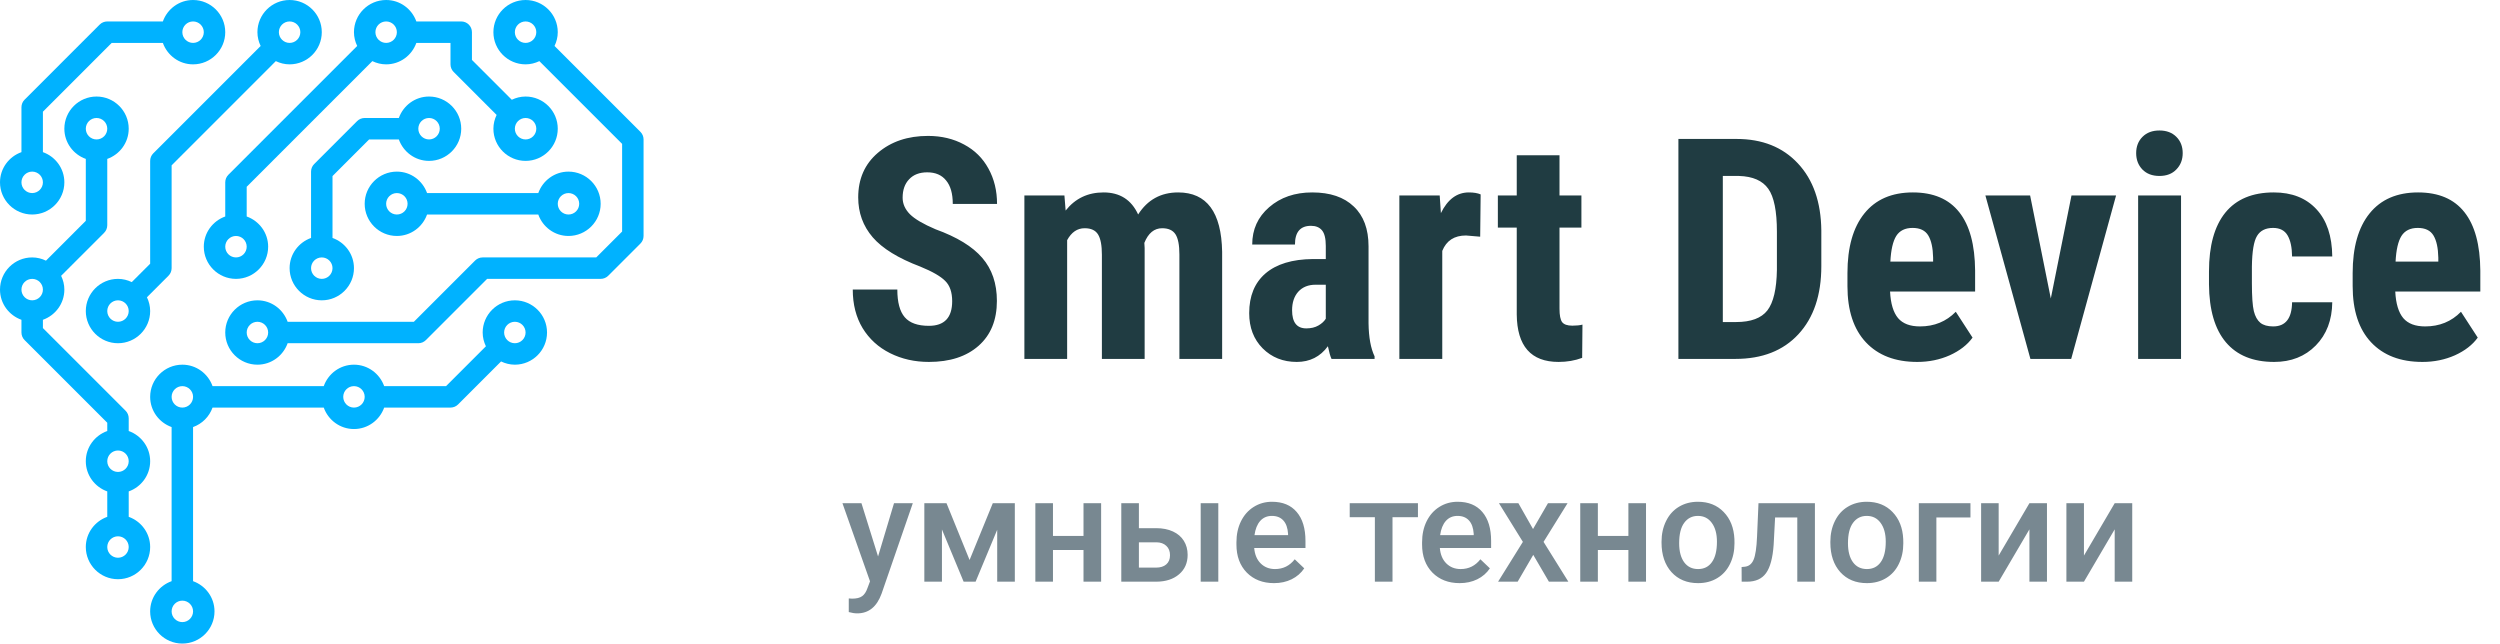
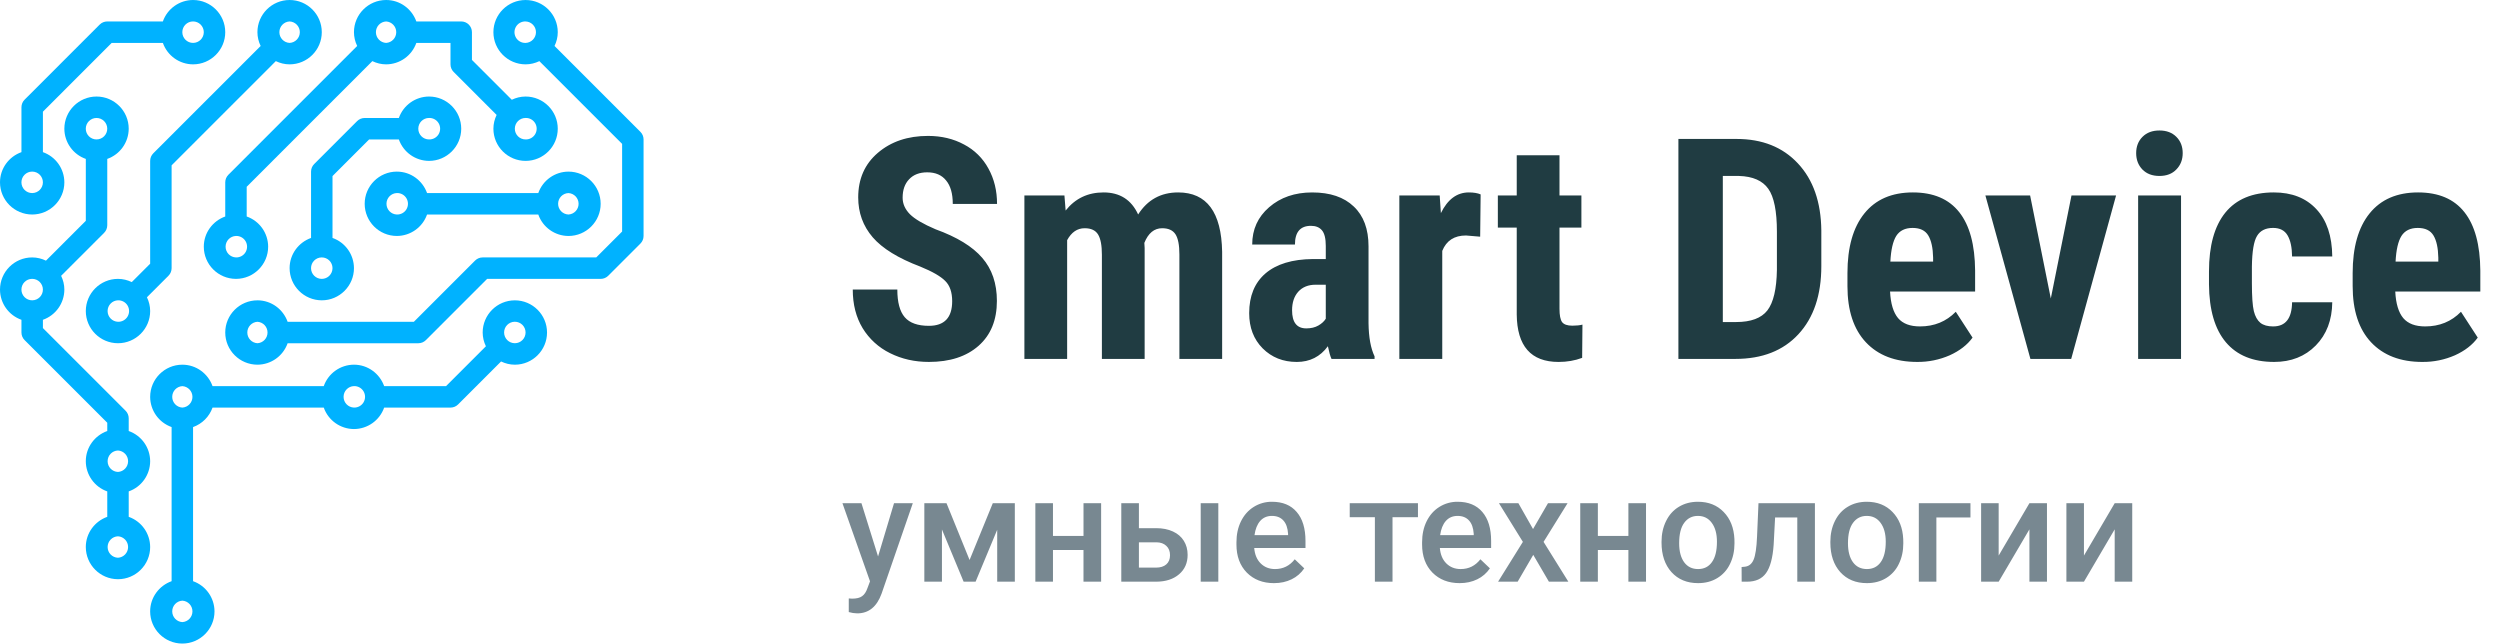
- <svg xmlns="http://www.w3.org/2000/svg" width="202" height="52" viewBox="0 0 202 52" fill="none">
-   <path d="M76.936 24.337C76.936 23.613 76.748 23.067 76.374 22.701C76.008 22.327 75.336 21.94 74.36 21.541C72.578 20.866 71.296 20.077 70.515 19.173C69.733 18.262 69.343 17.188 69.343 15.951C69.343 14.453 69.872 13.253 70.93 12.35C71.996 11.438 73.347 10.982 74.982 10.982C76.073 10.982 77.045 11.214 77.9 11.678C78.754 12.134 79.409 12.781 79.865 13.619C80.329 14.457 80.561 15.409 80.561 16.476H76.984C76.984 15.646 76.805 15.015 76.447 14.584C76.097 14.144 75.589 13.924 74.921 13.924C74.295 13.924 73.806 14.111 73.457 14.486C73.107 14.852 72.932 15.348 72.932 15.975C72.932 16.463 73.127 16.907 73.518 17.306C73.908 17.696 74.6 18.103 75.593 18.526C77.326 19.153 78.584 19.922 79.365 20.834C80.154 21.745 80.549 22.905 80.549 24.312C80.549 25.859 80.056 27.067 79.072 27.938C78.087 28.809 76.748 29.244 75.056 29.244C73.908 29.244 72.862 29.008 71.918 28.536C70.974 28.064 70.234 27.389 69.697 26.51C69.168 25.631 68.903 24.593 68.903 23.397H72.504C72.504 24.422 72.704 25.167 73.103 25.631C73.501 26.095 74.152 26.327 75.056 26.327C76.309 26.327 76.936 25.663 76.936 24.337ZM86.005 15.792L86.103 17.013C86.876 16.036 87.897 15.548 89.167 15.548C90.485 15.548 91.417 16.142 91.962 17.33C92.719 16.142 93.797 15.548 95.197 15.548C97.508 15.548 98.692 17.147 98.749 20.345V29H95.295V20.565C95.295 19.8 95.189 19.255 94.978 18.929C94.766 18.604 94.408 18.441 93.903 18.441C93.26 18.441 92.78 18.836 92.463 19.625L92.487 20.04V29H89.033V20.589C89.033 19.832 88.931 19.287 88.728 18.954C88.524 18.612 88.162 18.441 87.641 18.441C87.047 18.441 86.575 18.762 86.225 19.405V29H82.77V15.792H86.005ZM107.587 29C107.49 28.797 107.392 28.455 107.294 27.975C106.676 28.821 105.838 29.244 104.78 29.244C103.673 29.244 102.753 28.878 102.021 28.145C101.297 27.413 100.935 26.465 100.935 25.301C100.935 23.918 101.374 22.848 102.253 22.091C103.14 21.334 104.414 20.947 106.074 20.931H107.124V19.869C107.124 19.275 107.022 18.856 106.818 18.612C106.615 18.368 106.318 18.246 105.927 18.246C105.065 18.246 104.633 18.75 104.633 19.759H101.179C101.179 18.539 101.634 17.534 102.546 16.744C103.465 15.947 104.625 15.548 106.025 15.548C107.473 15.548 108.592 15.926 109.382 16.683C110.179 17.432 110.578 18.506 110.578 19.906V26.119C110.594 27.259 110.757 28.15 111.066 28.793V29H107.587ZM105.549 26.534C105.931 26.534 106.257 26.457 106.525 26.302C106.794 26.148 106.993 25.965 107.124 25.753V23.006H106.293C105.708 23.006 105.244 23.194 104.902 23.568C104.568 23.942 104.401 24.443 104.401 25.069C104.401 26.046 104.784 26.534 105.549 26.534ZM119.599 19.125L118.452 19.027C117.508 19.027 116.869 19.442 116.535 20.272V29H113.068V15.792H116.328L116.425 17.22C116.971 16.105 117.723 15.548 118.684 15.548C119.074 15.548 119.392 15.601 119.636 15.707L119.599 19.125ZM126.008 12.545V15.792H127.778V18.392H126.008V24.947C126.008 25.468 126.077 25.826 126.215 26.021C126.362 26.217 126.639 26.314 127.045 26.314C127.379 26.314 127.652 26.286 127.863 26.229L127.839 28.915C127.253 29.134 126.618 29.244 125.935 29.244C123.705 29.244 122.578 27.966 122.553 25.411V18.392H121.027V15.792H122.553V12.545H126.008ZM135.615 29V11.227H140.314C142.39 11.227 144.042 11.886 145.271 13.204C146.507 14.523 147.138 16.329 147.163 18.624V21.505C147.163 23.84 146.544 25.676 145.307 27.01C144.078 28.337 142.382 29 140.217 29H135.615ZM139.204 14.217V26.021H140.278C141.474 26.021 142.316 25.708 142.805 25.081C143.293 24.447 143.549 23.356 143.574 21.81V18.722C143.574 17.061 143.342 15.906 142.878 15.255C142.414 14.596 141.625 14.25 140.51 14.217H139.204ZM154.914 29.244C153.14 29.244 151.757 28.715 150.764 27.657C149.771 26.599 149.274 25.086 149.274 23.116V22.066C149.274 19.983 149.73 18.376 150.642 17.245C151.553 16.113 152.859 15.548 154.56 15.548C156.22 15.548 157.469 16.081 158.308 17.147C159.146 18.205 159.573 19.776 159.589 21.859V23.556H152.717C152.766 24.532 152.981 25.248 153.364 25.704C153.746 26.152 154.336 26.375 155.134 26.375C156.289 26.375 157.254 25.981 158.027 25.191L159.382 27.279C158.959 27.865 158.344 28.341 157.539 28.707C156.733 29.065 155.858 29.244 154.914 29.244ZM152.741 21.139H156.196V20.821C156.18 20.032 156.049 19.434 155.805 19.027C155.561 18.62 155.138 18.416 154.536 18.416C153.933 18.416 153.494 18.632 153.217 19.064C152.949 19.495 152.79 20.186 152.741 21.139ZM165.705 24.117L167.377 15.792H170.979L167.353 29H164.057L160.419 15.792H164.033L165.705 24.117ZM176.228 29H172.761V15.792H176.228V29ZM172.602 12.374C172.602 11.837 172.773 11.398 173.115 11.056C173.457 10.714 173.912 10.543 174.482 10.543C175.052 10.543 175.507 10.714 175.849 11.056C176.191 11.398 176.362 11.837 176.362 12.374C176.362 12.903 176.191 13.342 175.849 13.692C175.515 14.042 175.06 14.217 174.482 14.217C173.904 14.217 173.444 14.042 173.103 13.692C172.769 13.342 172.602 12.903 172.602 12.374ZM183.674 26.375C184.675 26.375 185.183 25.724 185.2 24.422H188.447C188.431 25.863 187.987 27.026 187.116 27.914C186.245 28.801 185.122 29.244 183.747 29.244C182.046 29.244 180.748 28.715 179.853 27.657C178.958 26.599 178.502 25.041 178.486 22.982V21.932C178.486 19.857 178.925 18.274 179.804 17.184C180.691 16.093 181.997 15.548 183.723 15.548C185.179 15.548 186.327 15.999 187.165 16.903C188.003 17.798 188.431 19.072 188.447 20.724H185.2C185.192 19.983 185.069 19.413 184.833 19.015C184.597 18.616 184.207 18.416 183.662 18.416C183.059 18.416 182.628 18.632 182.368 19.064C182.107 19.487 181.969 20.313 181.953 21.541V22.884C181.953 23.959 182.006 24.711 182.111 25.143C182.217 25.566 182.392 25.879 182.636 26.082C182.88 26.278 183.226 26.375 183.674 26.375ZM195.734 29.244C193.96 29.244 192.577 28.715 191.584 27.657C190.591 26.599 190.095 25.086 190.095 23.116V22.066C190.095 19.983 190.55 18.376 191.462 17.245C192.373 16.113 193.68 15.548 195.38 15.548C197.041 15.548 198.29 16.081 199.128 17.147C199.966 18.205 200.393 19.776 200.41 21.859V23.556H193.537C193.586 24.532 193.802 25.248 194.184 25.704C194.567 26.152 195.157 26.375 195.954 26.375C197.11 26.375 198.074 25.981 198.847 25.191L200.202 27.279C199.779 27.865 199.165 28.341 198.359 28.707C197.553 29.065 196.678 29.244 195.734 29.244ZM193.562 21.139H197.016V20.821C197 20.032 196.87 19.434 196.625 19.027C196.381 18.62 195.958 18.416 195.356 18.416C194.754 18.416 194.314 18.632 194.038 19.064C193.769 19.495 193.61 20.186 193.562 21.139Z" fill="#203C42" />
-   <path d="M70.947 44.961L72.236 40.66H73.754L71.234 47.961C70.848 49.027 70.191 49.56 69.266 49.56C69.059 49.56 68.83 49.525 68.58 49.455V48.353L68.85 48.371C69.209 48.371 69.478 48.305 69.658 48.172C69.842 48.043 69.986 47.824 70.092 47.516L70.297 46.971L68.07 40.66H69.606L70.947 44.961ZM78.342 45.248L80.217 40.66H81.998V47H80.574V42.805L78.828 47H77.861L76.109 42.781V47H74.686V40.66H76.478L78.342 45.248ZM88.971 47H87.547V44.44H85.08V47H83.656V40.66H85.08V43.303H87.547V40.66H88.971V47ZM92.023 42.676H93.418C93.938 42.676 94.391 42.766 94.777 42.945C95.164 43.125 95.457 43.377 95.656 43.701C95.859 44.025 95.961 44.402 95.961 44.832C95.961 45.484 95.731 46.008 95.269 46.402C94.809 46.797 94.195 46.996 93.43 47H90.6V40.66H92.023V42.676ZM98.439 47H97.016V40.66H98.439V47ZM92.023 43.818V45.863H93.412C93.76 45.863 94.033 45.777 94.232 45.605C94.436 45.43 94.537 45.182 94.537 44.861C94.537 44.541 94.438 44.289 94.238 44.105C94.043 43.918 93.777 43.822 93.441 43.818H92.023ZM102.939 47.117C102.037 47.117 101.305 46.834 100.742 46.268C100.184 45.697 99.904 44.94 99.904 43.994V43.818C99.904 43.185 100.025 42.621 100.268 42.125C100.514 41.625 100.857 41.236 101.299 40.959C101.74 40.682 102.232 40.543 102.775 40.543C103.639 40.543 104.305 40.818 104.773 41.369C105.246 41.92 105.482 42.699 105.482 43.707V44.281H101.34C101.383 44.805 101.557 45.219 101.861 45.523C102.17 45.828 102.557 45.98 103.021 45.98C103.674 45.98 104.205 45.717 104.615 45.19L105.383 45.922C105.129 46.301 104.789 46.596 104.363 46.807C103.941 47.014 103.467 47.117 102.939 47.117ZM102.77 41.685C102.379 41.685 102.062 41.822 101.82 42.096C101.582 42.369 101.43 42.75 101.363 43.238H104.076V43.133C104.045 42.656 103.918 42.297 103.695 42.055C103.473 41.809 103.164 41.685 102.77 41.685ZM114.57 41.791H112.514V47H111.09V41.791H109.057V40.66H114.57V41.791ZM117.939 47.117C117.037 47.117 116.305 46.834 115.742 46.268C115.184 45.697 114.904 44.94 114.904 43.994V43.818C114.904 43.185 115.025 42.621 115.268 42.125C115.514 41.625 115.857 41.236 116.299 40.959C116.74 40.682 117.232 40.543 117.775 40.543C118.639 40.543 119.305 40.818 119.773 41.369C120.246 41.92 120.482 42.699 120.482 43.707V44.281H116.34C116.383 44.805 116.557 45.219 116.861 45.523C117.17 45.828 117.557 45.98 118.021 45.98C118.674 45.98 119.205 45.717 119.615 45.19L120.383 45.922C120.129 46.301 119.789 46.596 119.363 46.807C118.941 47.014 118.467 47.117 117.939 47.117ZM117.77 41.685C117.379 41.685 117.062 41.822 116.82 42.096C116.582 42.369 116.43 42.75 116.363 43.238H119.076V43.133C119.045 42.656 118.918 42.297 118.695 42.055C118.473 41.809 118.164 41.685 117.77 41.685ZM123.869 42.746L125.076 40.66H126.658L124.719 43.783L126.723 47H125.152L123.887 44.832L122.627 47H121.045L123.049 43.783L121.115 40.66H122.686L123.869 42.746ZM132.998 47H131.574V44.44H129.107V47H127.684V40.66H129.107V43.303H131.574V40.66H132.998V47ZM134.252 43.772C134.252 43.15 134.375 42.592 134.621 42.096C134.867 41.596 135.213 41.213 135.658 40.947C136.104 40.678 136.615 40.543 137.193 40.543C138.049 40.543 138.742 40.818 139.273 41.369C139.809 41.92 140.098 42.65 140.141 43.56L140.146 43.895C140.146 44.52 140.025 45.078 139.783 45.57C139.545 46.062 139.201 46.443 138.752 46.713C138.307 46.982 137.791 47.117 137.205 47.117C136.311 47.117 135.594 46.82 135.055 46.227C134.52 45.629 134.252 44.834 134.252 43.842V43.772ZM135.676 43.895C135.676 44.547 135.811 45.059 136.08 45.43C136.35 45.797 136.725 45.98 137.205 45.98C137.686 45.98 138.059 45.793 138.324 45.418C138.594 45.043 138.729 44.494 138.729 43.772C138.729 43.131 138.59 42.623 138.312 42.248C138.039 41.873 137.666 41.685 137.193 41.685C136.729 41.685 136.359 41.871 136.086 42.242C135.812 42.609 135.676 43.16 135.676 43.895ZM146.645 40.66V47H145.221V41.809H143.428L143.311 44.018C143.236 45.08 143.031 45.844 142.695 46.309C142.363 46.77 141.854 47 141.166 47H140.727L140.721 45.816L141.014 45.787C141.326 45.744 141.553 45.555 141.693 45.219C141.838 44.879 141.93 44.262 141.969 43.367L142.086 40.66H146.645ZM147.893 43.772C147.893 43.15 148.016 42.592 148.262 42.096C148.508 41.596 148.854 41.213 149.299 40.947C149.744 40.678 150.256 40.543 150.834 40.543C151.689 40.543 152.383 40.818 152.914 41.369C153.449 41.92 153.738 42.65 153.781 43.56L153.787 43.895C153.787 44.52 153.666 45.078 153.424 45.57C153.186 46.062 152.842 46.443 152.393 46.713C151.947 46.982 151.432 47.117 150.846 47.117C149.951 47.117 149.234 46.82 148.695 46.227C148.16 45.629 147.893 44.834 147.893 43.842V43.772ZM149.316 43.895C149.316 44.547 149.451 45.059 149.721 45.43C149.99 45.797 150.365 45.98 150.846 45.98C151.326 45.98 151.699 45.793 151.965 45.418C152.234 45.043 152.369 44.494 152.369 43.772C152.369 43.131 152.23 42.623 151.953 42.248C151.68 41.873 151.307 41.685 150.834 41.685C150.369 41.685 150 41.871 149.727 42.242C149.453 42.609 149.316 43.16 149.316 43.895ZM159.213 41.809H156.459V47H155.041V40.66H159.213V41.809ZM163.977 40.66H165.395V47H163.977V42.77L161.492 47H160.074V40.66H161.492V44.891L163.977 40.66ZM170.867 40.66H172.285V47H170.867V42.77L168.383 47H166.965V40.66H168.383V44.891L170.867 40.66Z" fill="#788891" />
-   <path d="M32.067 13.867C33.195 13.867 34.148 14.594 34.507 15.6H43.493C43.852 14.594 44.805 13.867 45.933 13.867C47.367 13.867 48.533 15.033 48.533 16.466C48.533 17.9 47.367 19.066 45.933 19.066C44.805 19.066 43.852 18.339 43.493 17.333H34.506C34.148 18.339 33.194 19.066 32.066 19.066C30.632 19.066 29.466 17.9 29.466 16.466C29.466 15.033 30.633 13.867 32.067 13.867ZM45.933 17.333C46.411 17.333 46.8 16.945 46.8 16.466C46.8 15.988 46.411 15.6 45.933 15.6C45.456 15.6 45.067 15.988 45.067 16.466C45.067 16.945 45.456 17.333 45.933 17.333ZM32.067 17.333C32.544 17.333 32.933 16.945 32.933 16.466C32.933 15.988 32.544 15.6 32.067 15.6C31.589 15.6 31.2 15.988 31.2 16.466C31.2 16.945 31.589 17.333 32.067 17.333Z" fill="#00B2FF" />
-   <path d="M25.133 19.226V13.867C25.133 13.636 25.224 13.416 25.387 13.254L28.854 9.787C29.016 9.624 29.237 9.533 29.467 9.533H32.226C32.585 8.527 33.538 7.8 34.667 7.8C36.1 7.8 37.267 8.966 37.267 10.4C37.267 11.833 36.1 13 34.667 13C33.538 13 32.585 12.273 32.226 11.267H29.825L26.867 14.225V19.226C27.873 19.585 28.6 20.538 28.6 21.666C28.6 23.1 27.433 24.266 26 24.266C24.567 24.266 23.4 23.1 23.4 21.666C23.4 20.538 24.127 19.585 25.133 19.226ZM34.667 11.267C35.144 11.267 35.533 10.878 35.533 10.4C35.533 9.921 35.144 9.533 34.667 9.533C34.189 9.533 33.8 9.921 33.8 10.4C33.8 10.878 34.189 11.267 34.667 11.267ZM26 22.533C26.477 22.533 26.867 22.145 26.867 21.666C26.867 21.188 26.477 20.8 26 20.8C25.522 20.8 25.133 21.188 25.133 21.666C25.133 22.145 25.522 22.533 26 22.533Z" fill="#00B2FF" />
-   <path d="M9.533 22.533C9.934 22.533 10.308 22.631 10.647 22.794L12.133 21.308V13C12.133 12.769 12.224 12.549 12.387 12.387L21.061 3.714C20.898 3.375 20.8 3 20.8 2.6C20.8 1.167 21.966 0 23.4 0C24.834 0 26 1.167 26 2.6C26 4.033 24.834 5.2 23.4 5.2C23 5.2 22.625 5.102 22.286 4.939L13.867 13.359V21.666C13.867 21.897 13.776 22.117 13.613 22.279L11.873 24.019C12.035 24.358 12.133 24.733 12.133 25.133C12.133 26.566 10.967 27.733 9.533 27.733C8.1 27.733 6.933 26.566 6.933 25.133C6.933 23.7 8.1 22.533 9.533 22.533ZM23.4 3.467C23.878 3.467 24.267 3.078 24.267 2.6C24.267 2.122 23.878 1.733 23.4 1.733C22.922 1.733 22.533 2.122 22.533 2.6C22.533 3.078 22.922 3.467 23.4 3.467ZM9.533 26C10.011 26 10.4 25.611 10.4 25.133C10.4 24.654 10.011 24.266 9.533 24.266C9.056 24.266 8.667 24.654 8.667 25.133C8.667 25.611 9.056 26 9.533 26Z" fill="#00B2FF" />
-   <path d="M1.733 12.293V8.667C1.733 8.436 1.824 8.216 1.987 8.054L8.054 1.987C8.216 1.824 8.437 1.733 8.667 1.733H13.159C13.518 0.727 14.472 0 15.6 0C17.033 0 18.2 1.167 18.2 2.6C18.2 4.033 17.033 5.2 15.6 5.2C14.472 5.2 13.518 4.473 13.159 3.467H9.025L3.467 9.025V12.293C4.473 12.651 5.2 13.605 5.2 14.733C5.2 16.166 4.033 17.333 2.6 17.333C1.166 17.333 -4.95911e-05 16.166 -4.95911e-05 14.733C-4.95911e-05 13.605 0.727 12.651 1.733 12.293ZM15.6 3.467C16.078 3.467 16.467 3.078 16.467 2.6C16.467 2.122 16.078 1.733 15.6 1.733C15.122 1.733 14.733 2.122 14.733 2.6C14.733 3.078 15.122 3.467 15.6 3.467ZM2.6 15.6C3.077 15.6 3.467 15.211 3.467 14.733C3.467 14.255 3.077 13.866 2.6 13.866C2.122 13.866 1.733 14.255 1.733 14.733C1.733 15.211 2.122 15.6 2.6 15.6Z" fill="#00B2FF" />
-   <path d="M13.866 46.959V34.507C12.86 34.148 12.133 33.194 12.133 32.066C12.133 30.633 13.3 29.466 14.733 29.466C15.862 29.466 16.815 30.193 17.174 31.2H26.159C26.518 30.193 27.472 29.466 28.6 29.466C29.728 29.466 30.682 30.193 31.041 31.2H36.041L39.261 27.98C39.098 27.641 39 27.267 39 26.866C39 25.433 40.166 24.266 41.6 24.266C43.033 24.266 44.2 25.433 44.2 26.866C44.2 28.3 43.033 29.466 41.6 29.466C41.2 29.466 40.825 29.368 40.486 29.205L37.013 32.679C36.851 32.842 36.63 32.933 36.4 32.933H31.041C30.682 33.939 29.728 34.666 28.6 34.666C27.472 34.666 26.518 33.939 26.159 32.933H17.173C16.911 33.667 16.333 34.245 15.599 34.507V46.959C16.605 47.318 17.332 48.272 17.332 49.4C17.332 50.834 16.166 52 14.732 52C13.299 52 12.132 50.834 12.132 49.4C12.132 48.272 12.86 47.318 13.866 46.959ZM41.6 27.733C42.078 27.733 42.467 27.345 42.467 26.866C42.467 26.388 42.078 26 41.6 26C41.122 26 40.733 26.388 40.733 26.866C40.733 27.345 41.122 27.733 41.6 27.733ZM28.6 32.933C29.078 32.933 29.467 32.544 29.467 32.066C29.467 31.588 29.078 31.2 28.6 31.2C28.122 31.2 27.733 31.588 27.733 32.066C27.733 32.544 28.122 32.933 28.6 32.933ZM14.733 50.266C15.211 50.266 15.6 49.877 15.6 49.399C15.6 48.921 15.211 48.532 14.733 48.532C14.256 48.532 13.867 48.921 13.867 49.399C13.867 49.877 14.256 50.266 14.733 50.266ZM14.733 32.933C15.211 32.933 15.6 32.544 15.6 32.066C15.6 31.588 15.211 31.2 14.733 31.2C14.256 31.2 13.867 31.588 13.867 32.066C13.867 32.544 14.256 32.933 14.733 32.933Z" fill="#00B2FF" />
-   <path d="M18.2 17.492V14.733C18.2 14.503 18.291 14.282 18.454 14.12L28.861 3.714C28.698 3.375 28.6 3 28.6 2.6C28.6 1.167 29.767 0 31.2 0C32.328 0 33.282 0.727 33.641 1.733H37.267C37.745 1.733 38.133 2.121 38.133 2.6V4.841L41.353 8.061C41.692 7.898 42.066 7.8 42.467 7.8C43.9 7.8 45.067 8.966 45.067 10.4C45.067 11.833 43.9 13 42.467 13C41.033 13 39.867 11.833 39.867 10.4C39.867 9.999 39.965 9.625 40.127 9.286L36.654 5.813C36.491 5.651 36.4 5.43 36.4 5.2V3.467H33.641C33.282 4.473 32.328 5.2 31.2 5.2C30.8 5.2 30.425 5.102 30.086 4.939L19.933 15.092V17.492C20.939 17.851 21.667 18.805 21.667 19.933C21.667 21.366 20.5 22.533 19.067 22.533C17.633 22.533 16.467 21.366 16.467 19.933C16.467 18.805 17.194 17.851 18.2 17.492ZM42.467 11.267C42.944 11.267 43.333 10.878 43.333 10.4C43.333 9.921 42.944 9.533 42.467 9.533C41.989 9.533 41.6 9.921 41.6 10.4C41.6 10.878 41.989 11.267 42.467 11.267ZM31.2 3.467C31.677 3.467 32.067 3.078 32.067 2.6C32.067 2.122 31.677 1.733 31.2 1.733C30.723 1.733 30.333 2.122 30.333 2.6C30.333 3.078 30.723 3.467 31.2 3.467ZM19.067 20.8C19.544 20.8 19.933 20.411 19.933 19.933C19.933 19.455 19.544 19.066 19.067 19.066C18.589 19.066 18.2 19.455 18.2 19.933C18.2 20.411 18.589 20.8 19.067 20.8Z" fill="#00B2FF" />
-   <path d="M20.8 24.266C21.928 24.266 22.882 24.993 23.241 26H33.441L38.387 21.054C38.549 20.891 38.77 20.8 39 20.8H48.175L50.267 18.708V11.625L43.58 4.939C43.242 5.102 42.867 5.2 42.467 5.2C41.033 5.2 39.867 4.033 39.867 2.6C39.867 1.167 41.033 0 42.467 0C43.9 0 45.067 1.167 45.067 2.6C45.067 3 44.969 3.375 44.806 3.714L51.746 10.654C51.909 10.816 52 11.036 52 11.267V19.066C52 19.297 51.909 19.517 51.746 19.679L49.146 22.279C48.984 22.442 48.763 22.533 48.533 22.533H39.359L34.413 27.479C34.251 27.642 34.03 27.733 33.8 27.733H23.241C22.882 28.739 21.928 29.466 20.8 29.466C19.366 29.466 18.2 28.3 18.2 26.866C18.2 25.433 19.366 24.266 20.8 24.266ZM42.467 1.733C41.989 1.733 41.6 2.122 41.6 2.6C41.6 3.078 41.989 3.467 42.467 3.467C42.944 3.467 43.333 3.078 43.333 2.6C43.333 2.122 42.944 1.733 42.467 1.733ZM20.8 27.733C21.277 27.733 21.667 27.345 21.667 26.866C21.667 26.388 21.277 26 20.8 26C20.323 26 19.933 26.388 19.933 26.866C19.933 27.345 20.323 27.733 20.8 27.733Z" fill="#00B2FF" />
-   <path d="M2.6 20.8C3 20.8 3.375 20.898 3.714 21.061L6.933 17.841V12.84C5.927 12.482 5.2 11.528 5.2 10.4C5.2 8.966 6.367 7.8 7.8 7.8C9.233 7.8 10.4 8.966 10.4 10.4C10.4 11.528 9.673 12.482 8.667 12.84V18.2C8.667 18.43 8.576 18.65 8.413 18.812L4.939 22.286C5.102 22.625 5.2 22.999 5.2 23.4C5.2 24.528 4.473 25.481 3.467 25.84V26.508L10.146 33.187C10.309 33.349 10.4 33.569 10.4 33.8V34.826C11.406 35.184 12.133 36.138 12.133 37.266C12.133 38.395 11.406 39.348 10.4 39.707V41.76C11.406 42.118 12.133 43.072 12.133 44.2C12.133 45.634 10.967 46.8 9.533 46.8C8.1 46.8 6.933 45.634 6.933 44.2C6.933 43.072 7.66 42.118 8.667 41.76V39.707C7.66 39.348 6.933 38.395 6.933 37.266C6.933 36.138 7.66 35.184 8.667 34.826V34.158L1.987 27.479C1.824 27.317 1.733 27.097 1.733 26.866V25.84C0.727 25.481 -3.24249e-05 24.528 -3.24249e-05 23.4C-3.24249e-05 21.966 1.167 20.8 2.6 20.8ZM7.8 11.267C8.277 11.267 8.667 10.878 8.667 10.4C8.667 9.921 8.277 9.533 7.8 9.533C7.322 9.533 6.933 9.921 6.933 10.4C6.933 10.878 7.322 11.267 7.8 11.267ZM9.533 45.066C10.011 45.066 10.4 44.678 10.4 44.199C10.4 43.721 10.011 43.333 9.533 43.333C9.056 43.333 8.667 43.721 8.667 44.199C8.667 44.678 9.056 45.066 9.533 45.066ZM9.533 38.133C10.011 38.133 10.4 37.745 10.4 37.266C10.4 36.788 10.011 36.4 9.533 36.4C9.056 36.4 8.667 36.788 8.667 37.266C8.667 37.745 9.056 38.133 9.533 38.133ZM2.6 24.266C3.078 24.266 3.467 23.878 3.467 23.4C3.467 22.921 3.078 22.533 2.6 22.533C2.122 22.533 1.733 22.921 1.733 23.4C1.733 23.878 2.122 24.266 2.6 24.266Z" fill="#00B2FF" />
+ <svg xmlns="http://www.w3.org/2000/svg" width="202" height="52" fill="none">
+   <path d="M76.936 24.337c0-.724-.188-1.27-.562-1.636-.366-.374-1.038-.76-2.014-1.16-1.782-.675-3.064-1.464-3.845-2.368-.782-.911-1.172-1.985-1.172-3.222 0-1.498.529-2.698 1.587-3.601 1.066-.912 2.417-1.368 4.052-1.368 1.09 0 2.063.232 2.918.696a4.708 4.708 0 011.965 1.941c.464.838.696 1.79.696 2.857h-3.577c0-.83-.179-1.461-.537-1.892-.35-.44-.858-.66-1.526-.66-.626 0-1.115.188-1.465.562-.35.366-.524.862-.524 1.49 0 .487.195.93.586 1.33.39.39 1.082.797 2.075 1.22 1.733.627 2.99 1.396 3.772 2.308.79.911 1.184 2.07 1.184 3.479 0 1.546-.493 2.754-1.477 3.625-.985.87-2.324 1.306-4.016 1.306-1.148 0-2.194-.236-3.138-.708a5.35 5.35 0 01-2.221-2.026c-.53-.88-.794-1.917-.794-3.113h3.601c0 1.025.2 1.77.599 2.234.398.464 1.05.696 1.953.696 1.253 0 1.88-.664 1.88-1.99zm9.07-8.545l.097 1.22c.773-.976 1.794-1.464 3.064-1.464 1.318 0 2.25.594 2.795 1.782.757-1.188 1.835-1.782 3.235-1.782 2.311 0 3.495 1.599 3.552 4.797V29h-3.454v-8.435c0-.765-.106-1.31-.317-1.636-.212-.325-.57-.488-1.075-.488-.643 0-1.123.395-1.44 1.184l.024.415V29h-3.454v-8.41c0-.758-.102-1.303-.305-1.636-.204-.342-.566-.513-1.087-.513-.594 0-1.066.321-1.416.964V29h-3.454V15.792h3.234zM107.586 29c-.097-.203-.195-.545-.293-1.025-.618.846-1.456 1.27-2.514 1.27-1.107 0-2.027-.367-2.759-1.1-.724-.732-1.086-1.68-1.086-2.844 0-1.383.439-2.453 1.318-3.21.887-.757 2.161-1.144 3.821-1.16h1.05V19.87c0-.594-.102-1.013-.306-1.257-.203-.244-.5-.366-.891-.366-.862 0-1.294.504-1.294 1.513h-3.454c0-1.22.455-2.226 1.367-3.015.919-.797 2.079-1.196 3.479-1.196 1.448 0 2.567.378 3.357 1.135.797.749 1.196 1.823 1.196 3.223v6.213c.016 1.14.179 2.03.488 2.674V29h-3.479zm-2.038-2.466c.382 0 .708-.077.976-.232.269-.154.468-.337.599-.55v-2.746h-.831c-.585 0-1.049.188-1.391.562-.334.374-.501.875-.501 1.501 0 .977.383 1.465 1.148 1.465zm14.05-7.41l-1.147-.097c-.944 0-1.583.415-1.917 1.245V29h-3.467V15.792h3.26l.097 1.428c.546-1.115 1.298-1.672 2.259-1.672.39 0 .708.053.952.159l-.037 3.418zm6.409-6.58v3.248h1.77v2.6h-1.77v6.555c0 .521.069.88.207 1.075.147.195.424.293.83.293.334 0 .607-.029.818-.086l-.024 2.686c-.586.22-1.221.33-1.904.33-2.23 0-3.357-1.279-3.382-3.834v-7.019h-1.526v-2.6h1.526v-3.247h3.455zM135.615 29V11.227h4.699c2.076 0 3.728.659 4.957 1.977 1.236 1.319 1.867 3.125 1.892 5.42v2.88c0 2.336-.619 4.172-1.856 5.506-1.229 1.327-2.925 1.99-5.09 1.99h-4.602zm3.589-14.783v11.804h1.074c1.196 0 2.038-.313 2.527-.94.488-.634.744-1.725.769-3.27v-3.09c0-1.66-.232-2.815-.696-3.466-.464-.66-1.253-1.005-2.368-1.038h-1.306zm15.71 15.027c-1.774 0-3.157-.529-4.15-1.587-.993-1.058-1.49-2.571-1.49-4.54v-1.05c0-2.084.456-3.691 1.368-4.822.911-1.132 2.217-1.697 3.918-1.697 1.66 0 2.909.533 3.748 1.599.838 1.058 1.265 2.629 1.281 4.712v1.697h-6.872c.049.976.264 1.692.647 2.148.382.448.972.671 1.77.671 1.155 0 2.12-.394 2.893-1.184l1.355 2.088c-.423.586-1.038 1.062-1.843 1.428a6.392 6.392 0 01-2.625.537zm-2.173-8.105h3.455v-.318c-.016-.79-.147-1.387-.391-1.794-.244-.407-.667-.61-1.269-.61-.603 0-1.042.215-1.319.646-.268.432-.427 1.123-.476 2.076zm12.964 2.978l1.672-8.325h3.602L167.353 29h-3.296l-3.638-13.208h3.614l1.672 8.325zM176.228 29h-3.467V15.792h3.467V29zm-3.626-16.626c0-.537.171-.976.513-1.318.342-.342.797-.513 1.367-.513s1.025.17 1.367.513c.342.342.513.78.513 1.318 0 .529-.171.968-.513 1.318-.334.35-.789.525-1.367.525s-1.038-.175-1.379-.525c-.334-.35-.501-.789-.501-1.318zm11.072 14.001c1.001 0 1.509-.65 1.526-1.953h3.247c-.016 1.44-.46 2.604-1.331 3.492-.871.887-1.994 1.33-3.369 1.33-1.701 0-2.999-.529-3.894-1.587-.895-1.058-1.351-2.616-1.367-4.675v-1.05c0-2.075.439-3.658 1.318-4.748.887-1.09 2.193-1.636 3.919-1.636 1.456 0 2.604.451 3.442 1.355.838.895 1.266 2.169 1.282 3.82H185.2c-.008-.74-.131-1.31-.367-1.708-.236-.4-.626-.599-1.171-.599-.603 0-1.034.216-1.294.648-.261.423-.399 1.249-.415 2.477v1.343c0 1.075.053 1.827.158 2.259.106.423.281.736.525.94.244.195.59.293 1.038.293zm12.06 2.87c-1.774 0-3.157-.53-4.15-1.588-.993-1.058-1.489-2.571-1.489-4.54v-1.05c0-2.084.455-3.691 1.367-4.822.911-1.132 2.218-1.697 3.918-1.697 1.661 0 2.91.533 3.748 1.599.838 1.058 1.265 2.629 1.282 4.712v1.697h-6.873c.049.976.265 1.692.647 2.148.383.448.973.671 1.77.671 1.156 0 2.12-.394 2.893-1.184l1.355 2.088c-.423.586-1.037 1.062-1.843 1.428a6.392 6.392 0 01-2.625.537zm-2.172-8.106h3.454v-.318c-.016-.79-.146-1.387-.391-1.794-.244-.407-.667-.61-1.269-.61-.602 0-1.042.215-1.318.646-.269.432-.428 1.123-.476 2.076z" fill="#203C42" />
+   <path d="M70.947 44.96l1.29-4.3h1.517l-2.52 7.3c-.386 1.067-1.043 1.6-1.968 1.6a2.55 2.55 0 01-.686-.105v-1.102l.27.018c.359 0 .629-.066.808-.2.184-.128.328-.347.434-.655l.205-.545-2.227-6.31h1.536l1.341 4.3zm7.395.288l1.875-4.588h1.781V47h-1.424v-4.195L78.828 47h-.967l-1.752-4.219V47h-1.423v-6.34h1.792l1.864 4.588zM88.97 47h-1.424v-2.56H85.08V47h-1.424v-6.34h1.424v2.643h2.467V40.66h1.424V47zm3.052-4.324h1.395c.52 0 .973.09 1.36.27.386.179.679.431.878.755.203.324.305.701.305 1.131 0 .652-.23 1.176-.692 1.57-.46.395-1.074.594-1.84.598H90.6v-6.34h1.424v2.016zM98.44 47h-1.423v-6.34h1.423V47zm-6.416-3.182v2.045h1.39c.347 0 .62-.086.82-.258.203-.175.304-.423.304-.744 0-.32-.1-.572-.299-.755-.195-.188-.46-.284-.797-.288h-1.418zm10.916 3.3c-.902 0-1.634-.284-2.197-.85-.558-.57-.838-1.328-.838-2.274v-.176c0-.633.121-1.197.364-1.693.246-.5.589-.889 1.031-1.166a2.715 2.715 0 011.476-.416c.864 0 1.53.275 1.998.826.473.55.709 1.33.709 2.338v.574h-4.142c.043.524.217.938.521 1.242.309.305.696.457 1.16.457.653 0 1.184-.263 1.594-.79l.768.732a2.58 2.58 0 01-1.02.885c-.422.207-.896.31-1.424.31zm-.169-5.433c-.391 0-.708.137-.95.41-.238.274-.39.655-.457 1.143h2.713v-.105c-.031-.477-.158-.836-.381-1.078-.222-.246-.531-.37-.925-.37zm11.8.106h-2.056V47h-1.424v-5.209h-2.033v-1.13h5.513v1.13zm3.369 5.326c-.902 0-1.634-.283-2.197-.85-.558-.57-.838-1.328-.838-2.273v-.176c0-.633.121-1.197.364-1.693.246-.5.589-.889 1.031-1.166a2.715 2.715 0 011.476-.416c.864 0 1.53.275 1.998.826.473.55.709 1.33.709 2.338v.574h-4.142c.043.524.217.938.521 1.242.309.305.696.457 1.16.457.653 0 1.184-.263 1.594-.79l.768.732a2.58 2.58 0 01-1.02.885c-.422.207-.896.31-1.424.31zm-.169-5.431c-.391 0-.708.136-.95.41-.238.273-.39.654-.457 1.142h2.713v-.105c-.031-.477-.158-.836-.381-1.078-.222-.246-.531-.37-.925-.37zm6.099 1.06l1.207-2.086h1.582l-1.939 3.123L126.723 47h-1.571l-1.265-2.168-1.26 2.168h-1.582l2.004-3.217-1.934-3.123h1.571l1.183 2.086zM132.998 47h-1.424v-2.56h-2.467V47h-1.423v-6.34h1.423v2.643h2.467V40.66h1.424V47zm1.254-3.228c0-.622.123-1.18.369-1.676.246-.5.592-.883 1.037-1.149.446-.27.957-.404 1.535-.404.856 0 1.549.275 2.08.826.536.55.825 1.281.868 2.191l.005.334c0 .626-.121 1.184-.363 1.676a2.638 2.638 0 01-1.031 1.143c-.445.27-.961.404-1.547.404-.894 0-1.611-.297-2.15-.89-.535-.598-.803-1.393-.803-2.385v-.07zm1.424.123c0 .652.135 1.164.404 1.535.27.367.645.55 1.125.55.481 0 .854-.187 1.119-.562.27-.375.405-.924.405-1.646 0-.641-.139-1.149-.417-1.524-.273-.375-.646-.563-1.119-.563-.464 0-.834.186-1.107.557-.274.367-.41.918-.41 1.653zm10.969-3.235V47h-1.424v-5.191h-1.793l-.117 2.209c-.075 1.062-.28 1.826-.616 2.29-.332.462-.841.692-1.529.692h-.439l-.006-1.184.293-.029c.312-.043.539-.232.679-.568.145-.34.237-.957.276-1.852l.117-2.707h4.559zm1.248 3.112c0-.622.123-1.18.369-1.676.246-.5.592-.883 1.037-1.149.445-.27.957-.404 1.535-.404.855 0 1.549.275 2.08.826.535.55.824 1.281.867 2.191l.006.334c0 .626-.121 1.184-.363 1.676a2.638 2.638 0 01-1.031 1.143c-.446.27-.961.404-1.547.404-.895 0-1.612-.297-2.151-.89-.535-.598-.802-1.393-.802-2.385v-.07zm1.423.123c0 .652.135 1.164.405 1.535.269.367.644.55 1.125.55.48 0 .853-.187 1.119-.562.269-.375.404-.924.404-1.646 0-.641-.139-1.149-.416-1.524-.273-.375-.646-.563-1.119-.563-.465 0-.834.186-1.107.557-.274.367-.411.918-.411 1.653zm9.897-2.086h-2.754V47h-1.418v-6.34h4.172v1.149zm4.764-1.149h1.418V47h-1.418v-4.23L161.492 47h-1.418v-6.34h1.418v4.23l2.485-4.23zm6.89 0h1.418V47h-1.418v-4.23L168.383 47h-1.418v-6.34h1.418v4.23l2.484-4.23z" fill="#788891" />
+   <path d="M32.067 13.867c1.128 0 2.081.727 2.44 1.733h8.986a2.596 2.596 0 012.44-1.733c1.434 0 2.6 1.166 2.6 2.6 0 1.433-1.166 2.6-2.6 2.6a2.597 2.597 0 01-2.44-1.734h-8.987a2.597 2.597 0 01-2.44 1.733 2.603 2.603 0 01-2.6-2.6c0-1.433 1.167-2.6 2.6-2.6zm13.866 3.466a.868.868 0 000-1.733.867.867 0 000 1.733zm-13.866 0a.868.868 0 10-.002-1.735.868.868 0 00.002 1.735z" fill="#00B2FF" />
+   <path d="M25.133 19.226v-5.36c0-.23.091-.45.254-.612l3.467-3.467a.864.864 0 01.613-.254h2.76a2.596 2.596 0 012.44-1.733c1.433 0 2.6 1.166 2.6 2.6 0 1.433-1.167 2.6-2.6 2.6a2.596 2.596 0 01-2.44-1.733h-2.402l-2.958 2.958v5a2.596 2.596 0 011.733 2.441c0 1.434-1.167 2.6-2.6 2.6a2.603 2.603 0 01-2.6-2.6c0-1.128.727-2.081 1.733-2.44zm9.534-7.96a.868.868 0 10-.002-1.735.868.868 0 00.002 1.736zM26 22.534a.867.867 0 10-.002-1.735.867.867 0 00.002 1.735zM9.533 22.533c.4 0 .775.098 1.114.26l1.486-1.485V13c0-.23.091-.45.254-.613l8.674-8.673A2.556 2.556 0 0120.8 2.6c0-1.433 1.166-2.6 2.6-2.6C24.834 0 26 1.167 26 2.6s-1.166 2.6-2.6 2.6c-.4 0-.775-.098-1.114-.261l-8.42 8.42v8.307c0 .23-.09.451-.253.613l-1.74 1.74c.162.34.26.714.26 1.114 0 1.433-1.166 2.6-2.6 2.6a2.603 2.603 0 01-2.6-2.6c0-1.433 1.167-2.6 2.6-2.6zM23.4 3.467a.868.868 0 000-1.734.868.868 0 000 1.734zM9.533 26a.868.868 0 10-.001-1.735A.868.868 0 009.533 26zM1.733 12.293V8.667c0-.231.091-.451.254-.613l6.067-6.067a.864.864 0 01.613-.254h4.492A2.597 2.597 0 0115.6 0c1.433 0 2.6 1.167 2.6 2.6s-1.167 2.6-2.6 2.6a2.597 2.597 0 01-2.44-1.733H9.024L3.467 9.025v3.268a2.596 2.596 0 011.733 2.44c0 1.433-1.167 2.6-2.6 2.6a2.603 2.603 0 01-2.6-2.6c0-1.128.727-2.082 1.733-2.44zM15.6 3.467a.867.867 0 10-.002-1.735.867.867 0 00.002 1.735zM2.6 15.6a.867.867 0 10-.002-1.735A.867.867 0 002.6 15.6zM13.866 46.96V34.507a2.597 2.597 0 01-1.733-2.44c0-1.434 1.167-2.6 2.6-2.6 1.129 0 2.082.726 2.44 1.733h8.986a2.597 2.597 0 012.441-1.734c1.128 0 2.082.727 2.44 1.733h5.001l3.22-3.22A2.557 2.557 0 0139 26.867c0-1.433 1.166-2.6 2.6-2.6 1.433 0 2.6 1.167 2.6 2.6 0 1.434-1.167 2.6-2.6 2.6-.4 0-.775-.098-1.114-.26l-3.473 3.473a.864.864 0 01-.613.254h-5.36a2.597 2.597 0 01-2.44 1.733 2.597 2.597 0 01-2.44-1.733h-8.987a2.598 2.598 0 01-1.574 1.574V46.96a2.596 2.596 0 011.733 2.44c0 1.434-1.166 2.6-2.6 2.6a2.603 2.603 0 01-2.6-2.6c0-1.128.728-2.082 1.734-2.44zM41.6 27.732a.867.867 0 10-.002-1.735.867.867 0 00.002 1.735zm-13 5.2a.868.868 0 10-.002-1.735.868.868 0 00.002 1.735zM14.733 50.266a.868.868 0 000-1.733.868.868 0 000 1.733zm0-17.333a.868.868 0 000-1.733.868.868 0 000 1.733z" fill="#00B2FF" />
+   <path d="M18.2 17.492v-2.759c0-.23.091-.45.254-.613L28.86 3.714A2.556 2.556 0 0128.6 2.6c0-1.433 1.166-2.6 2.6-2.6 1.128 0 2.082.727 2.44 1.733h3.627c.478 0 .866.388.866.867v2.241l3.22 3.22c.339-.163.713-.261 1.114-.261 1.433 0 2.6 1.166 2.6 2.6 0 1.433-1.167 2.6-2.6 2.6a2.603 2.603 0 01-2.6-2.6c0-.4.098-.775.26-1.114l-3.473-3.473A.863.863 0 0136.4 5.2V3.467h-2.76A2.596 2.596 0 0131.2 5.2c-.4 0-.775-.098-1.114-.261L19.933 15.092v2.4a2.596 2.596 0 011.734 2.441c0 1.433-1.167 2.6-2.6 2.6a2.603 2.603 0 01-2.6-2.6c0-1.128.727-2.082 1.733-2.44zm24.267-6.226a.868.868 0 10-.002-1.735.868.868 0 00.002 1.736zM31.2 3.467a.868.868 0 000-1.733.868.868 0 000 1.734zM19.067 20.8a.868.868 0 10-.002-1.735.868.868 0 00.002 1.735z" fill="#00B2FF" />
+   <path d="M20.8 24.266c1.128 0 2.082.727 2.44 1.734h10.201l4.946-4.946A.864.864 0 0139 20.8h9.175l2.092-2.092v-7.083L43.58 4.94c-.338.163-.713.26-1.113.26a2.603 2.603 0 01-2.6-2.599c0-1.433 1.166-2.6 2.6-2.6 1.433 0 2.6 1.167 2.6 2.6 0 .4-.098.775-.261 1.114l6.94 6.94a.863.863 0 01.254.613v7.8c0 .23-.091.45-.254.612l-2.6 2.6a.864.864 0 01-.613.254H39.36l-4.946 4.946a.864.864 0 01-.613.254H23.24a2.596 2.596 0 01-2.44 1.733 2.603 2.603 0 01-2.6-2.6c0-1.433 1.166-2.6 2.6-2.6zM42.467 1.733a.868.868 0 10.001 1.735.868.868 0 00-.001-1.735zm-21.667 26a.868.868 0 000-1.733.868.868 0 000 1.733zM2.6 20.8c.4 0 .775.098 1.114.26l3.22-3.219v-5A2.596 2.596 0 015.2 10.4c0-1.434 1.167-2.6 2.6-2.6s2.6 1.166 2.6 2.6a2.596 2.596 0 01-1.733 2.44v5.36c0 .23-.091.45-.254.613l-3.474 3.473c.163.339.261.713.261 1.114a2.597 2.597 0 01-1.733 2.44v.668l6.679 6.679a.863.863 0 01.254.613v1.026a2.596 2.596 0 011.733 2.44 2.596 2.596 0 01-1.733 2.44v2.054a2.596 2.596 0 011.733 2.44c0 1.434-1.166 2.6-2.6 2.6a2.603 2.603 0 01-2.6-2.6c0-1.128.727-2.082 1.734-2.44v-2.053a2.596 2.596 0 01-1.734-2.44c0-1.13.727-2.083 1.734-2.441v-.668l-6.68-6.679a.863.863 0 01-.254-.613V25.84A2.597 2.597 0 010 23.4c0-1.434 1.167-2.6 2.6-2.6zm5.2-9.534a.867.867 0 10-.002-1.734.867.867 0 00.002 1.735zm1.733 33.8a.868.868 0 000-1.733.867.867 0 000 1.733zm0-6.933a.868.868 0 000-1.733.867.867 0 000 1.733zM2.6 24.266a.867.867 0 10-.002-1.735.867.867 0 00.002 1.735z" fill="#00B2FF" />
</svg>
